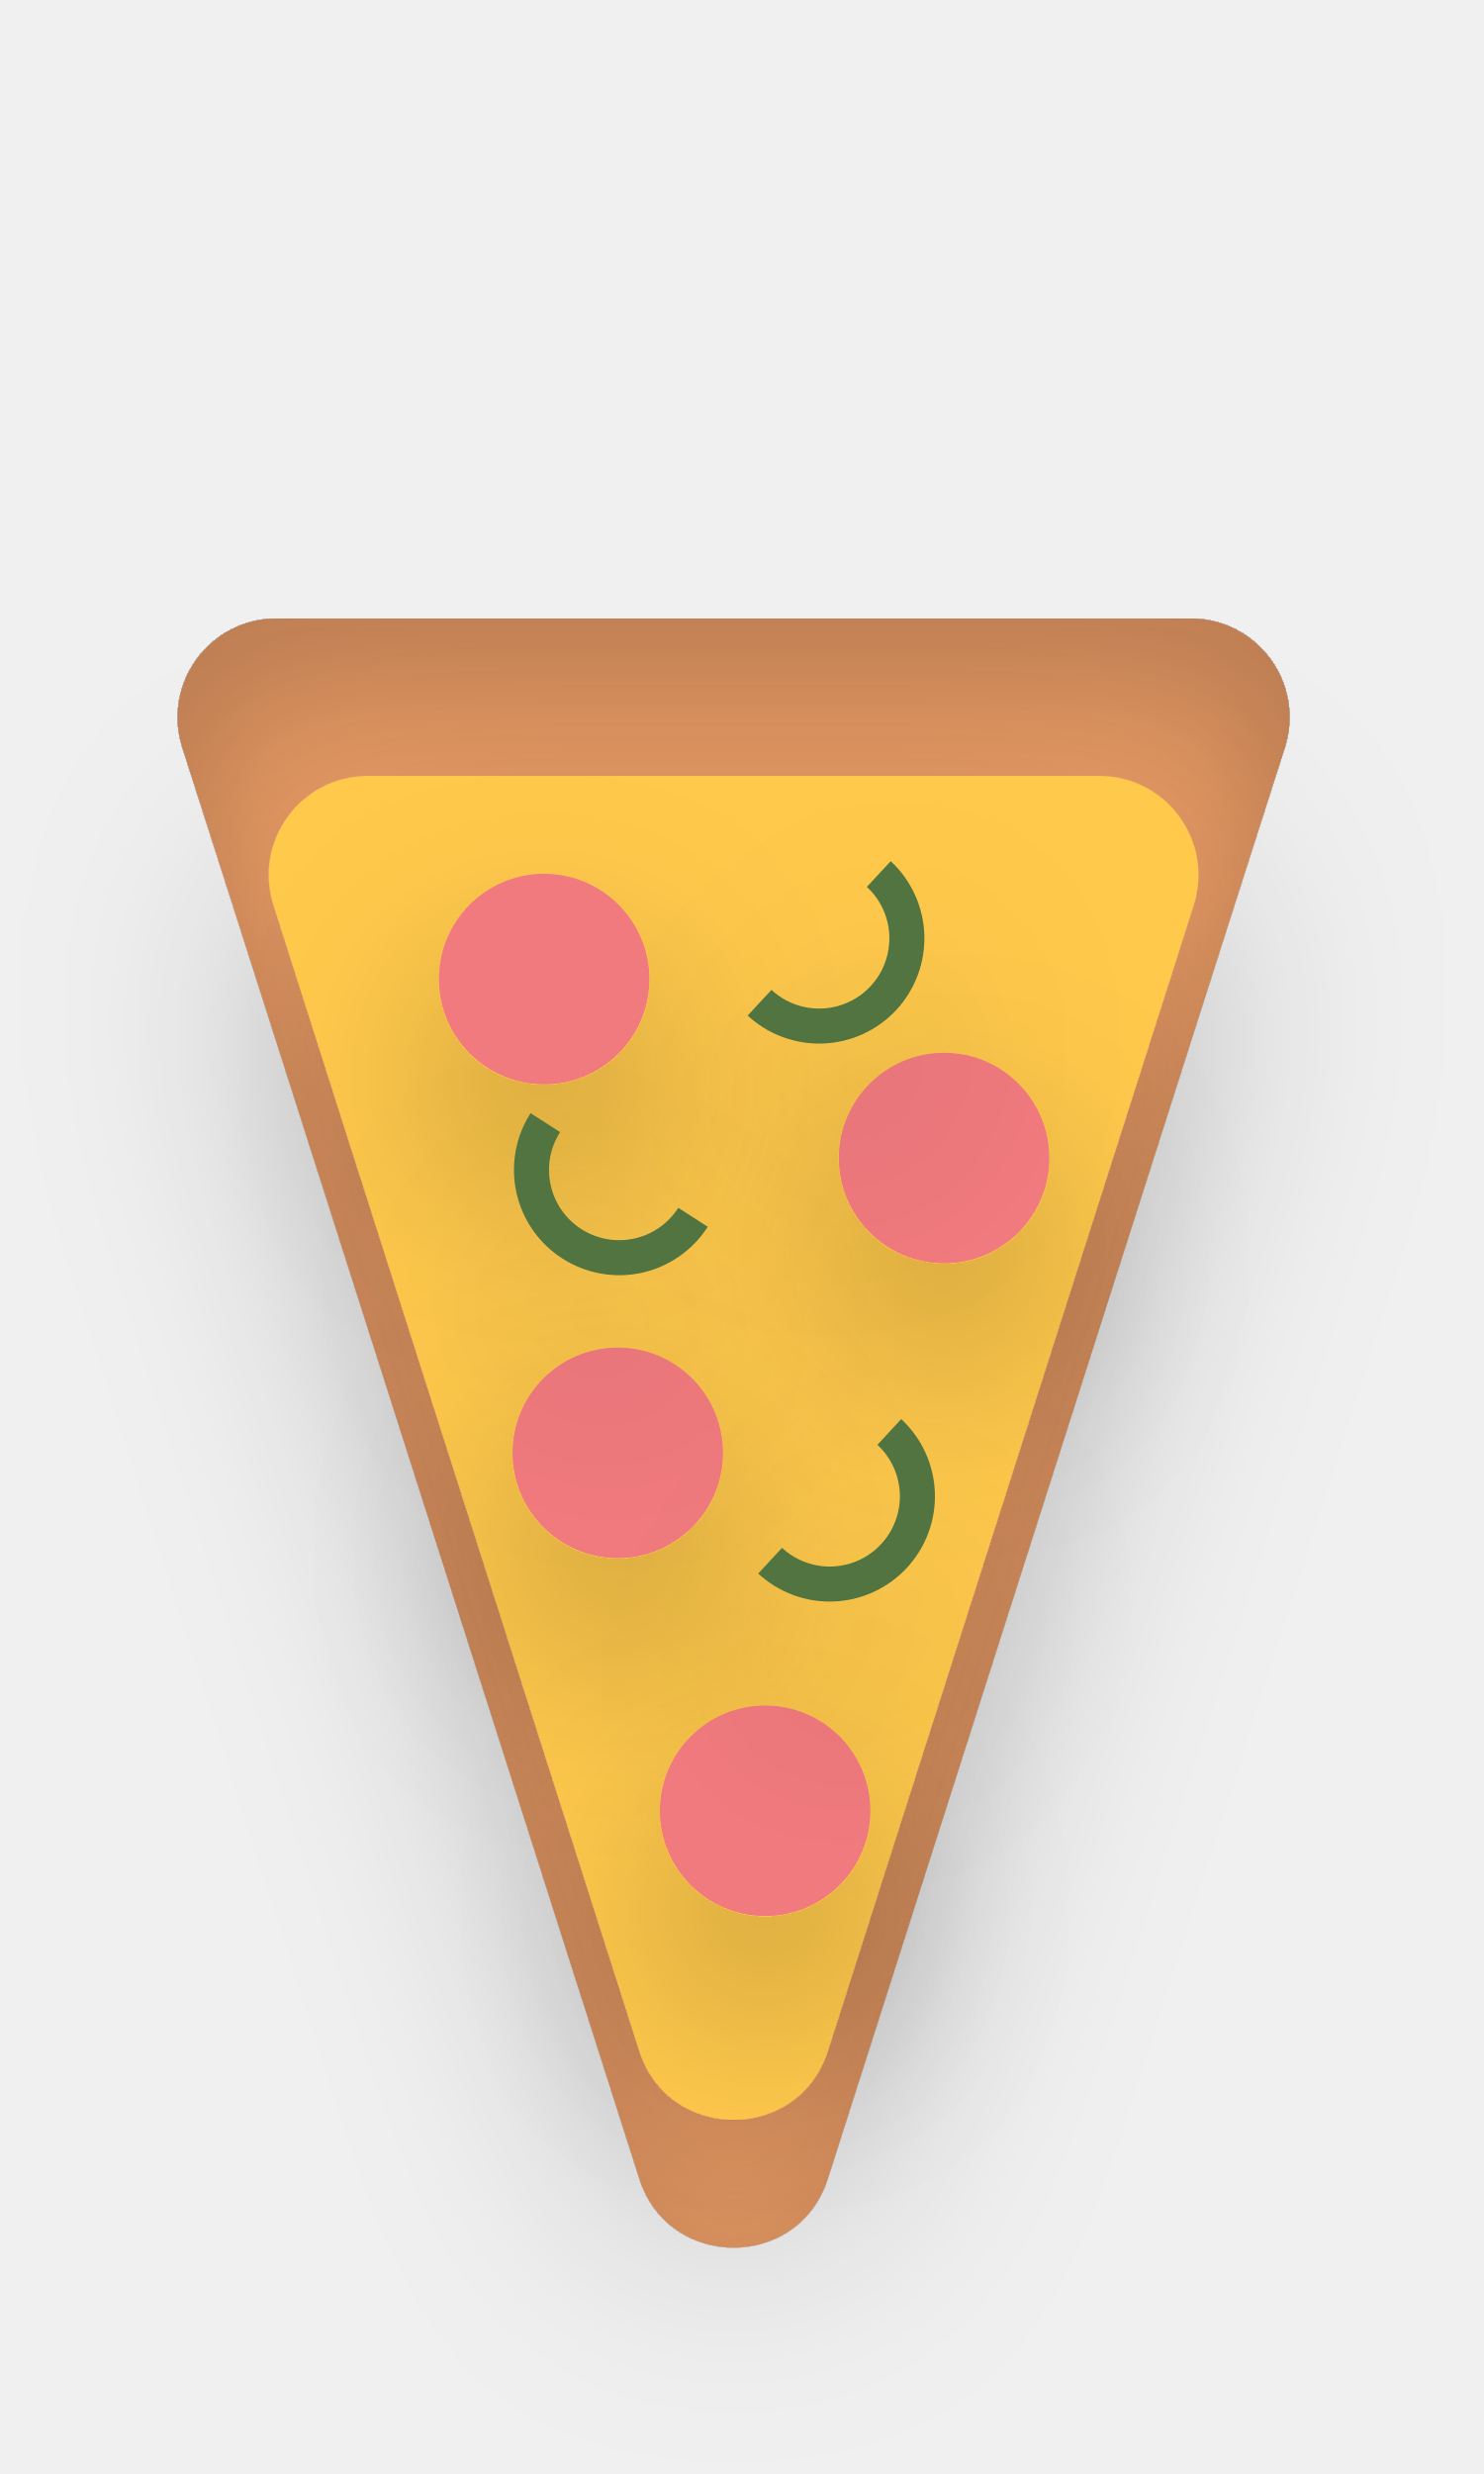
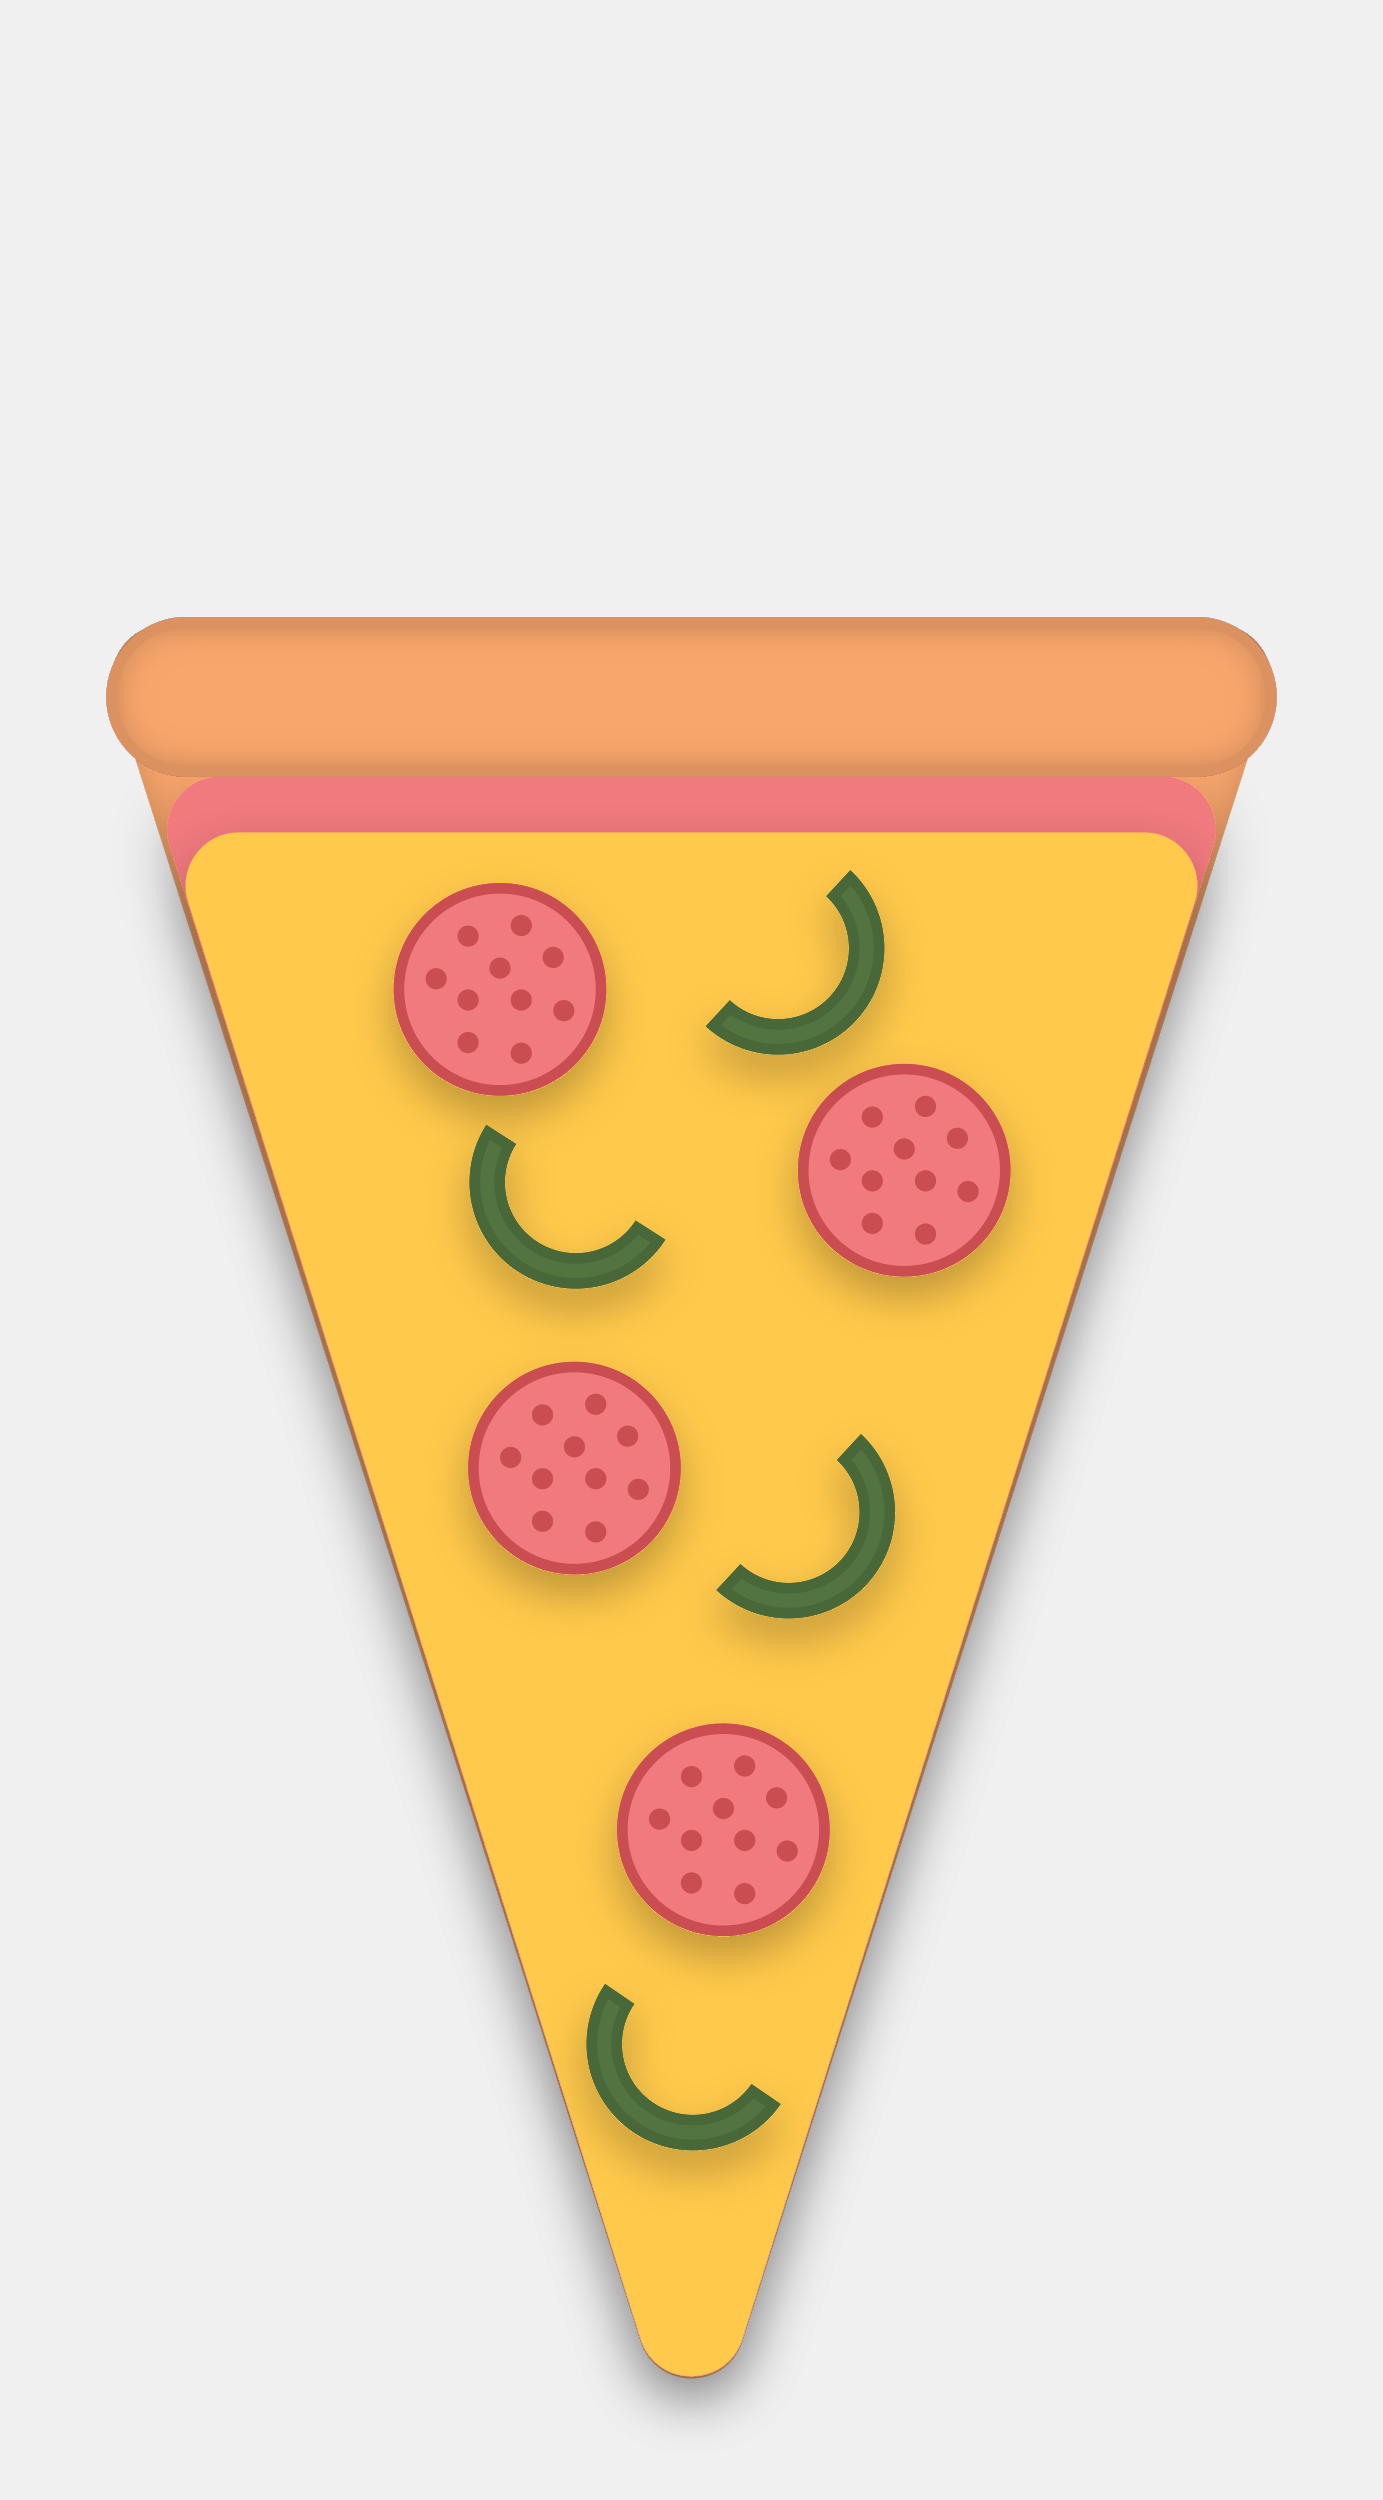
- <svg xmlns="http://www.w3.org/2000/svg" width="30" height="50" viewBox="0 0 30 50" fill="none">
-   <g filter="url(#filter0_i_2_78)">
-     <path d="M16.735 44.035C16.142 45.89 13.517 45.89 12.925 44.035L3.686 15.108C3.274 13.818 4.237 12.5 5.591 12.5H24.068C25.423 12.5 26.386 13.818 25.974 15.108L16.735 44.035Z" fill="#F9A66C" />
-   </g>
-   <g filter="url(#filter1_d_2_78)">
-     <path d="M16.735 41.449C16.142 43.304 13.517 43.304 12.925 41.449L5.529 18.292C5.116 17.002 6.079 15.683 7.434 15.683L22.226 15.683C23.58 15.683 24.543 17.002 24.131 18.292L16.735 41.449Z" fill="#FFC94B" />
-   </g>
-   <g filter="url(#filter2_d_2_78)">
-     <circle cx="11" cy="19.787" r="2.128" fill="#F17A7E" />
-   </g>
-   <g filter="url(#filter3_d_2_78)">
-     <circle cx="19.085" cy="23.404" r="2.128" fill="#F17A7E" />
-   </g>
-   <g filter="url(#filter4_d_2_78)">
-     <ellipse cx="12.489" cy="29.362" rx="2.128" ry="2.128" fill="#F17A7E" />
-   </g>
-   <g filter="url(#filter5_d_2_78)">
-     <ellipse cx="15.468" cy="36.596" rx="2.128" ry="2.128" fill="#F17A7E" />
-   </g>
-   <g filter="url(#filter6_d_2_78)">
-     <path d="M18.219 28.68C18.424 28.87 18.589 29.099 18.706 29.352C18.823 29.606 18.888 29.881 18.899 30.16C18.91 30.439 18.865 30.718 18.768 30.98C18.671 31.242 18.523 31.482 18.333 31.687C18.143 31.892 17.915 32.057 17.661 32.174C17.407 32.291 17.133 32.356 16.854 32.367C16.575 32.378 16.296 32.333 16.034 32.236C15.772 32.139 15.532 31.991 15.327 31.802L15.809 31.282C15.945 31.408 16.105 31.507 16.28 31.571C16.455 31.636 16.641 31.666 16.827 31.659C17.013 31.651 17.196 31.608 17.365 31.53C17.535 31.452 17.687 31.342 17.813 31.205C17.94 31.068 18.038 30.908 18.103 30.733C18.168 30.559 18.198 30.373 18.191 30.187C18.183 30.001 18.14 29.818 18.062 29.648C17.984 29.479 17.874 29.327 17.737 29.2L18.219 28.68Z" fill="#517441" />
-   </g>
-   <g filter="url(#filter7_d_2_78)">
-     <path d="M14.309 24.793C14.158 25.028 13.963 25.231 13.733 25.391C13.504 25.551 13.245 25.664 12.973 25.724C12.7 25.783 12.418 25.789 12.143 25.739C11.867 25.69 11.605 25.587 11.37 25.436C11.134 25.286 10.931 25.09 10.771 24.861C10.612 24.632 10.499 24.373 10.439 24.1C10.379 23.827 10.374 23.545 10.423 23.27C10.472 22.995 10.575 22.733 10.726 22.497L11.323 22.88C11.222 23.037 11.154 23.212 11.121 23.395C11.088 23.578 11.092 23.767 11.132 23.948C11.171 24.131 11.247 24.303 11.353 24.456C11.46 24.609 11.595 24.739 11.752 24.84C11.909 24.94 12.084 25.009 12.267 25.042C12.451 25.074 12.639 25.071 12.821 25.031C13.003 24.991 13.175 24.916 13.328 24.809C13.481 24.703 13.611 24.567 13.712 24.41L14.309 24.793Z" fill="#517441" />
-   </g>
-   <g filter="url(#filter8_d_2_78)">
-     <path d="M18.006 17.404C18.211 17.593 18.377 17.822 18.493 18.076C18.61 18.33 18.675 18.604 18.686 18.883C18.697 19.163 18.652 19.441 18.555 19.703C18.458 19.965 18.311 20.205 18.121 20.41C17.931 20.615 17.702 20.781 17.448 20.898C17.195 21.014 16.92 21.08 16.641 21.09C16.362 21.101 16.083 21.056 15.821 20.959C15.559 20.863 15.319 20.715 15.114 20.525L15.596 20.005C15.732 20.131 15.893 20.23 16.067 20.295C16.242 20.359 16.428 20.389 16.614 20.382C16.8 20.375 16.983 20.331 17.152 20.253C17.322 20.176 17.474 20.065 17.601 19.928C17.727 19.792 17.826 19.632 17.89 19.457C17.955 19.282 17.985 19.096 17.978 18.91C17.971 18.724 17.927 18.541 17.849 18.372C17.771 18.203 17.661 18.05 17.524 17.924L18.006 17.404Z" fill="#517441" />
-   </g>
+ <svg xmlns="http://www.w3.org/2000/svg" width="130" height="235" viewBox="0 0 130 235" fill="none">
+   <g filter="url(#filter0_i_22_1173)">
+     <path d="M69.763 220.087C68.281 224.725 61.718 224.725 60.237 220.087L10.791 65.271C9.761 62.045 12.168 58.75 15.554 58.75H114.446C117.832 58.75 120.239 62.045 119.209 65.271L69.763 220.087Z" fill="#F9A66C" />
+   </g>
+   <g filter="url(#filter1_d_22_1173)">
+     <path d="M69.768 219.881C68.298 224.543 61.702 224.543 60.232 219.881L15.956 79.504C14.94 76.282 17.346 73 20.724 73H109.276C112.654 73 115.06 76.282 114.044 79.504L69.768 219.881Z" fill="#F17A7E" />
+   </g>
+   <g filter="url(#filter2_d_22_1173)">
+     <path d="M69.769 219.856C68.3 224.52 61.7 224.52 60.231 219.856L17.684 84.752C16.669 81.53 19.075 78.25 22.453 78.25H107.547C110.925 78.25 113.331 81.53 112.316 84.752L69.769 219.856Z" fill="#FFC94B" />
+   </g>
+   <g filter="url(#filter3_d_22_1173)">
+     <path d="M47 103C52.523 103 57 98.523 57 93C57 87.477 52.523 83 47 83C41.477 83 37 87.477 37 93C37 98.523 41.477 103 47 103Z" fill="#F17A7E" />
+     <path d="M47 102.5C52.247 102.5 56.5 98.247 56.5 93C56.5 87.753 52.247 83.5 47 83.5C41.753 83.5 37.5 87.753 37.5 93C37.5 98.247 41.753 102.5 47 102.5Z" stroke="#CA4D51" />
+   </g>
+   <path d="M44 89C44.552 89 45 88.552 45 88C45 87.448 44.552 87 44 87C43.448 87 43 87.448 43 88C43 88.552 43.448 89 44 89Z" fill="#CA4D51" />
+   <path d="M44 99C44.552 99 45 98.552 45 98C45 97.448 44.552 97 44 97C43.448 97 43 97.448 43 98C43 98.552 43.448 99 44 99Z" fill="#CA4D51" />
+   <path d="M49 95C49.552 95 50 94.552 50 94C50 93.448 49.552 93 49 93C48.448 93 48 93.448 48 94C48 94.552 48.448 95 49 95Z" fill="#CA4D51" />
+   <path d="M53 96C53.552 96 54 95.552 54 95C54 94.448 53.552 94 53 94C52.448 94 52 94.448 52 95C52 95.552 52.448 96 53 96Z" fill="#CA4D51" />
+   <path d="M49 100C49.552 100 50 99.552 50 99C50 98.448 49.552 98 49 98C48.448 98 48 98.448 48 99C48 99.552 48.448 100 49 100Z" fill="#CA4D51" />
+   <path d="M41 93C41.552 93 42 92.552 42 92C42 91.448 41.552 91 41 91C40.448 91 40 91.448 40 92C40 92.552 40.448 93 41 93Z" fill="#CA4D51" />
+   <path d="M44 95C44.552 95 45 94.552 45 94C45 93.448 44.552 93 44 93C43.448 93 43 93.448 43 94C43 94.552 43.448 95 44 95Z" fill="#CA4D51" />
+   <path d="M52 91C52.552 91 53 90.552 53 90C53 89.448 52.552 89 52 89C51.448 89 51 89.448 51 90C51 90.552 51.448 91 52 91Z" fill="#CA4D51" />
+   <path d="M47 92C47.552 92 48 91.552 48 91C48 90.448 47.552 90 47 90C46.448 90 46 90.448 46 91C46 91.552 46.448 92 47 92Z" fill="#CA4D51" />
+   <path d="M49 88C49.552 88 50 87.552 50 87C50 86.448 49.552 86 49 86C48.448 86 48 86.448 48 87C48 87.552 48.448 88 49 88Z" fill="#CA4D51" />
+   <g filter="url(#filter4_d_22_1173)">
+     <path d="M85 120C90.523 120 95 115.523 95 110C95 104.477 90.523 100 85 100C79.477 100 75 104.477 75 110C75 115.523 79.477 120 85 120Z" fill="#F17A7E" />
+     <path d="M85 119.5C90.247 119.5 94.5 115.247 94.5 110C94.5 104.753 90.247 100.5 85 100.5C79.753 100.5 75.5 104.753 75.5 110C75.5 115.247 79.753 119.5 85 119.5Z" stroke="#CA4D51" />
+   </g>
+   <path d="M82 106C82.552 106 83 105.552 83 105C83 104.448 82.552 104 82 104C81.448 104 81 104.448 81 105C81 105.552 81.448 106 82 106Z" fill="#CA4D51" />
+   <path d="M82 116C82.552 116 83 115.552 83 115C83 114.448 82.552 114 82 114C81.448 114 81 114.448 81 115C81 115.552 81.448 116 82 116Z" fill="#CA4D51" />
+   <path d="M87 112C87.552 112 88 111.552 88 111C88 110.448 87.552 110 87 110C86.448 110 86 110.448 86 111C86 111.552 86.448 112 87 112Z" fill="#CA4D51" />
+   <path d="M91 113C91.552 113 92 112.552 92 112C92 111.448 91.552 111 91 111C90.448 111 90 111.448 90 112C90 112.552 90.448 113 91 113Z" fill="#CA4D51" />
+   <path d="M87 117C87.552 117 88 116.552 88 116C88 115.448 87.552 115 87 115C86.448 115 86 115.448 86 116C86 116.552 86.448 117 87 117Z" fill="#CA4D51" />
+   <path d="M79 110C79.552 110 80 109.552 80 109C80 108.448 79.552 108 79 108C78.448 108 78 108.448 78 109C78 109.552 78.448 110 79 110Z" fill="#CA4D51" />
+   <path d="M82 112C82.552 112 83 111.552 83 111C83 110.448 82.552 110 82 110C81.448 110 81 110.448 81 111C81 111.552 81.448 112 82 112Z" fill="#CA4D51" />
+   <path d="M90 108C90.552 108 91 107.552 91 107C91 106.448 90.552 106 90 106C89.448 106 89 106.448 89 107C89 107.552 89.448 108 90 108Z" fill="#CA4D51" />
+   <path d="M85 109C85.552 109 86 108.552 86 108C86 107.448 85.552 107 85 107C84.448 107 84 107.448 84 108C84 108.552 84.448 109 85 109Z" fill="#CA4D51" />
+   <path d="M87 105C87.552 105 88 104.552 88 104C88 103.448 87.552 103 87 103C86.448 103 86 103.448 86 104C86 104.552 86.448 105 87 105Z" fill="#CA4D51" />
+   <g filter="url(#filter5_d_22_1173)">
+     <path d="M54 148C59.523 148 64 143.523 64 138C64 132.477 59.523 128 54 128C48.477 128 44 132.477 44 138C44 143.523 48.477 148 54 148Z" fill="#F17A7E" />
+     <path d="M54 147.5C59.247 147.5 63.5 143.247 63.5 138C63.5 132.753 59.247 128.5 54 128.5C48.753 128.5 44.5 132.753 44.5 138C44.5 143.247 48.753 147.5 54 147.5Z" stroke="#CA4D51" />
+   </g>
+   <path d="M51 134C51.552 134 52 133.552 52 133C52 132.448 51.552 132 51 132C50.448 132 50 132.448 50 133C50 133.552 50.448 134 51 134Z" fill="#CA4D51" />
+   <path d="M51 144C51.552 144 52 143.552 52 143C52 142.448 51.552 142 51 142C50.448 142 50 142.448 50 143C50 143.552 50.448 144 51 144Z" fill="#CA4D51" />
+   <path d="M56 140C56.552 140 57 139.552 57 139C57 138.448 56.552 138 56 138C55.448 138 55 138.448 55 139C55 139.552 55.448 140 56 140Z" fill="#CA4D51" />
+   <path d="M60 141C60.552 141 61 140.552 61 140C61 139.448 60.552 139 60 139C59.448 139 59 139.448 59 140C59 140.552 59.448 141 60 141Z" fill="#CA4D51" />
+   <path d="M56 145C56.552 145 57 144.552 57 144C57 143.448 56.552 143 56 143C55.448 143 55 143.448 55 144C55 144.552 55.448 145 56 145Z" fill="#CA4D51" />
+   <path d="M48 138C48.552 138 49 137.552 49 137C49 136.448 48.552 136 48 136C47.448 136 47 136.448 47 137C47 137.552 47.448 138 48 138Z" fill="#CA4D51" />
+   <path d="M51 140C51.552 140 52 139.552 52 139C52 138.448 51.552 138 51 138C50.448 138 50 138.448 50 139C50 139.552 50.448 140 51 140Z" fill="#CA4D51" />
+   <path d="M59 136C59.552 136 60 135.552 60 135C60 134.448 59.552 134 59 134C58.448 134 58 134.448 58 135C58 135.552 58.448 136 59 136Z" fill="#CA4D51" />
+   <path d="M54 137C54.552 137 55 136.552 55 136C55 135.448 54.552 135 54 135C53.448 135 53 135.448 53 136C53 136.552 53.448 137 54 137Z" fill="#CA4D51" />
+   <path d="M56 133C56.552 133 57 132.552 57 132C57 131.448 56.552 131 56 131C55.448 131 55 131.448 55 132C55 132.552 55.448 133 56 133Z" fill="#CA4D51" />
+   <g filter="url(#filter6_d_22_1173)">
+     <path d="M68 182C73.523 182 78 177.523 78 172C78 166.477 73.523 162 68 162C62.477 162 58 166.477 58 172C58 177.523 62.477 182 68 182Z" fill="#F17A7E" />
+     <path d="M68 181.5C73.247 181.5 77.5 177.247 77.5 172C77.5 166.753 73.247 162.5 68 162.5C62.753 162.5 58.5 166.753 58.5 172C58.5 177.247 62.753 181.5 68 181.5Z" stroke="#CA4D51" />
+   </g>
+   <path d="M65 168C65.552 168 66 167.552 66 167C66 166.448 65.552 166 65 166C64.448 166 64 166.448 64 167C64 167.552 64.448 168 65 168Z" fill="#CA4D51" />
+   <path d="M65 178C65.552 178 66 177.552 66 177C66 176.448 65.552 176 65 176C64.448 176 64 176.448 64 177C64 177.552 64.448 178 65 178Z" fill="#CA4D51" />
+   <path d="M70 174C70.552 174 71 173.552 71 173C71 172.448 70.552 172 70 172C69.448 172 69 172.448 69 173C69 173.552 69.448 174 70 174Z" fill="#CA4D51" />
+   <path d="M74 175C74.552 175 75 174.552 75 174C75 173.448 74.552 173 74 173C73.448 173 73 173.448 73 174C73 174.552 73.448 175 74 175Z" fill="#CA4D51" />
+   <path d="M70 179C70.552 179 71 178.552 71 178C71 177.448 70.552 177 70 177C69.448 177 69 177.448 69 178C69 178.552 69.448 179 70 179Z" fill="#CA4D51" />
+   <path d="M62 172C62.552 172 63 171.552 63 171C63 170.448 62.552 170 62 170C61.448 170 61 170.448 61 171C61 171.552 61.448 172 62 172Z" fill="#CA4D51" />
+   <path d="M65 174C65.552 174 66 173.552 66 173C66 172.448 65.552 172 65 172C64.448 172 64 172.448 64 173C64 173.552 64.448 174 65 174Z" fill="#CA4D51" />
+   <path d="M73 170C73.552 170 74 169.552 74 169C74 168.448 73.552 168 73 168C72.448 168 72 168.448 72 169C72 169.552 72.448 170 73 170Z" fill="#CA4D51" />
+   <path d="M68 171C68.552 171 69 170.552 69 170C69 169.448 68.552 169 68 169C67.448 169 67 169.448 67 170C67 170.552 67.448 171 68 171Z" fill="#CA4D51" />
+   <path d="M70 167C70.552 167 71 166.552 71 166C71 165.448 70.552 165 70 165C69.448 165 69 165.448 69 166C69 166.552 69.448 167 70 167Z" fill="#CA4D51" />
+   <g filter="url(#filter7_d_22_1173)">
+     <path d="M80.929 134.797C81.892 135.689 82.67 136.763 83.218 137.956C83.767 139.149 84.075 140.439 84.125 141.751C84.175 143.064 83.966 144.373 83.51 145.604C83.054 146.836 82.359 147.965 81.467 148.929C80.574 149.892 79.501 150.67 78.308 151.218C77.114 151.767 75.825 152.075 74.513 152.125C73.2 152.175 71.891 151.966 70.659 151.51C69.428 151.054 68.298 150.36 67.335 149.467L69.6 147.023C70.242 147.618 70.995 148.081 71.816 148.385C72.638 148.689 73.511 148.828 74.386 148.795C75.261 148.762 76.121 148.556 76.916 148.191C77.712 147.825 78.428 147.306 79.023 146.664C79.618 146.022 80.081 145.268 80.385 144.447C80.689 143.626 80.829 142.753 80.795 141.878C80.762 141.003 80.556 140.143 80.191 139.347C79.825 138.552 79.306 137.836 78.664 137.241L80.929 134.797Z" fill="#517441" />
+     <mask id="mask0_22_1173" style="mask-type:luminance" maskUnits="userSpaceOnUse" x="67" y="134" width="18" height="19">
+       <path d="M80.929 134.797C81.892 135.689 82.67 136.763 83.218 137.956C83.767 139.149 84.075 140.439 84.125 141.751C84.175 143.064 83.966 144.373 83.51 145.604C83.054 146.836 82.359 147.965 81.467 148.929C80.574 149.892 79.501 150.67 78.308 151.218C77.114 151.767 75.825 152.075 74.513 152.125C73.2 152.175 71.891 151.966 70.659 151.51C69.428 151.054 68.298 150.36 67.335 149.467L69.6 147.023C70.242 147.618 70.995 148.081 71.816 148.385C72.638 148.689 73.511 148.828 74.386 148.795C75.261 148.762 76.121 148.556 76.916 148.191C77.712 147.825 78.428 147.306 79.023 146.664C79.618 146.022 80.081 145.268 80.385 144.447C80.689 143.626 80.829 142.753 80.795 141.878C80.762 141.003 80.556 140.143 80.191 139.347C79.825 138.552 79.306 137.836 78.664 137.241L80.929 134.797Z" fill="white" />
+     </mask>
+     <g mask="url(#mask0_22_1173)">
+       <path d="M80.929 134.797C81.892 135.689 82.67 136.763 83.218 137.956C83.767 139.149 84.075 140.439 84.125 141.751C84.175 143.064 83.966 144.373 83.51 145.604C83.054 146.836 82.359 147.965 81.467 148.929C80.574 149.892 79.501 150.67 78.308 151.218C77.114 151.767 75.825 152.075 74.513 152.125C73.2 152.175 71.891 151.966 70.659 151.51C69.428 151.054 68.298 150.36 67.335 149.467L69.6 147.023C70.242 147.618 70.995 148.081 71.816 148.385C72.638 148.689 73.511 148.828 74.386 148.795C75.261 148.762 76.121 148.556 76.916 148.191C77.712 147.825 78.428 147.306 79.023 146.664C79.618 146.022 80.081 145.268 80.385 144.447C80.689 143.626 80.829 142.753 80.795 141.878C80.762 141.003 80.556 140.143 80.191 139.347C79.825 138.552 79.306 137.836 78.664 137.241L80.929 134.797Z" stroke="#486839" stroke-width="2" />
+     </g>
+   </g>
+   <g filter="url(#filter8_d_22_1173)">
+     <path d="M73.386 197.777C72.645 198.861 71.698 199.788 70.598 200.506C69.498 201.224 68.268 201.718 66.977 201.96C65.687 202.202 64.361 202.188 63.076 201.918C61.791 201.648 60.571 201.128 59.487 200.386C58.403 199.645 57.476 198.698 56.758 197.598C56.04 196.498 55.546 195.268 55.304 193.977C55.061 192.687 55.076 191.361 55.346 190.076C55.616 188.791 56.136 187.571 56.877 186.487L59.628 188.368C59.133 189.091 58.786 189.904 58.606 190.761C58.426 191.618 58.417 192.502 58.578 193.362C58.74 194.223 59.069 195.043 59.548 195.777C60.027 196.51 60.645 197.142 61.368 197.636C62.091 198.13 62.904 198.477 63.761 198.658C64.618 198.838 65.502 198.847 66.362 198.685C67.223 198.524 68.043 198.194 68.777 197.716C69.51 197.237 70.142 196.619 70.636 195.896L73.386 197.777Z" fill="#517441" />
+     <mask id="mask1_22_1173" style="mask-type:luminance" maskUnits="userSpaceOnUse" x="55" y="186" width="19" height="17">
+       <path d="M73.386 197.777C72.645 198.861 71.698 199.788 70.598 200.506C69.498 201.224 68.268 201.718 66.977 201.96C65.687 202.202 64.361 202.188 63.076 201.918C61.791 201.648 60.571 201.128 59.487 200.386C58.403 199.645 57.476 198.698 56.758 197.598C56.04 196.498 55.546 195.268 55.304 193.977C55.061 192.687 55.076 191.361 55.346 190.076C55.616 188.791 56.136 187.571 56.877 186.487L59.628 188.368C59.133 189.091 58.786 189.904 58.606 190.761C58.426 191.618 58.417 192.502 58.578 193.362C58.74 194.223 59.069 195.043 59.548 195.777C60.027 196.51 60.645 197.142 61.368 197.636C62.091 198.13 62.904 198.477 63.761 198.658C64.618 198.838 65.502 198.847 66.362 198.685C67.223 198.524 68.043 198.194 68.777 197.716C69.51 197.237 70.142 196.619 70.636 195.896L73.386 197.777Z" fill="white" />
+     </mask>
+     <g mask="url(#mask1_22_1173)">
+       <path d="M73.386 197.777C72.645 198.861 71.698 199.788 70.598 200.506C69.498 201.224 68.268 201.718 66.977 201.96C65.687 202.202 64.361 202.188 63.076 201.918C61.791 201.648 60.571 201.128 59.487 200.386C58.403 199.645 57.476 198.698 56.758 197.598C56.04 196.498 55.546 195.268 55.304 193.977C55.061 192.687 55.076 191.361 55.346 190.076C55.616 188.791 56.136 187.571 56.877 186.487L59.628 188.368C59.133 189.091 58.786 189.904 58.606 190.761C58.426 191.618 58.417 192.502 58.578 193.362C58.74 194.223 59.069 195.043 59.548 195.777C60.027 196.51 60.645 197.142 61.368 197.636C62.091 198.13 62.904 198.477 63.761 198.658C64.618 198.838 65.502 198.847 66.362 198.685C67.223 198.524 68.043 198.194 68.777 197.716C69.51 197.237 70.142 196.619 70.636 195.896L73.386 197.777Z" stroke="#486839" stroke-width="2" />
+     </g>
+   </g>
+   <g filter="url(#filter9_d_22_1173)">
+     <path d="M62.552 116.527C61.843 117.632 60.924 118.588 59.846 119.338C58.769 120.089 57.554 120.62 56.271 120.9C54.988 121.181 53.663 121.207 52.37 120.975C51.077 120.744 49.843 120.26 48.737 119.552C47.631 118.843 46.676 117.924 45.925 116.846C45.175 115.769 44.644 114.554 44.363 113.271C44.082 111.988 44.057 110.663 44.288 109.37C44.52 108.077 45.004 106.843 45.712 105.737L48.517 107.535C48.045 108.272 47.722 109.095 47.568 109.957C47.414 110.819 47.431 111.703 47.618 112.558C47.805 113.414 48.159 114.224 48.66 114.942C49.16 115.661 49.797 116.274 50.535 116.746C51.272 117.219 52.095 117.541 52.957 117.696C53.819 117.85 54.703 117.833 55.558 117.646C56.414 117.458 57.224 117.104 57.942 116.604C58.661 116.104 59.274 115.467 59.746 114.729L62.552 116.527Z" fill="#517441" />
+     <mask id="mask2_22_1173" style="mask-type:luminance" maskUnits="userSpaceOnUse" x="44" y="105" width="19" height="17">
+       <path d="M62.552 116.527C61.843 117.632 60.924 118.588 59.846 119.338C58.769 120.089 57.554 120.62 56.271 120.9C54.988 121.181 53.663 121.207 52.37 120.975C51.077 120.744 49.843 120.26 48.737 119.552C47.631 118.843 46.676 117.924 45.925 116.846C45.175 115.769 44.644 114.554 44.363 113.271C44.082 111.988 44.057 110.663 44.288 109.37C44.52 108.077 45.004 106.843 45.712 105.737L48.517 107.535C48.045 108.272 47.722 109.095 47.568 109.957C47.414 110.819 47.431 111.703 47.618 112.558C47.805 113.414 48.159 114.224 48.66 114.942C49.16 115.661 49.797 116.274 50.535 116.746C51.272 117.219 52.095 117.541 52.957 117.696C53.819 117.85 54.703 117.833 55.558 117.646C56.414 117.458 57.224 117.104 57.942 116.604C58.661 116.104 59.274 115.467 59.746 114.729L62.552 116.527Z" fill="white" />
+     </mask>
+     <g mask="url(#mask2_22_1173)">
+       <path d="M62.552 116.527C61.843 117.632 60.924 118.588 59.846 119.338C58.769 120.089 57.554 120.62 56.271 120.9C54.988 121.181 53.663 121.207 52.37 120.975C51.077 120.744 49.843 120.26 48.737 119.552C47.631 118.843 46.676 117.924 45.925 116.846C45.175 115.769 44.644 114.554 44.363 113.271C44.082 111.988 44.057 110.663 44.288 109.37C44.52 108.077 45.004 106.843 45.712 105.737L48.517 107.535C48.045 108.272 47.722 109.095 47.568 109.957C47.414 110.819 47.431 111.703 47.618 112.558C47.805 113.414 48.159 114.224 48.66 114.942C49.16 115.661 49.797 116.274 50.535 116.746C51.272 117.219 52.095 117.541 52.957 117.696C53.819 117.85 54.703 117.833 55.558 117.646C56.414 117.458 57.224 117.104 57.942 116.604C58.661 116.104 59.274 115.467 59.746 114.729L62.552 116.527Z" stroke="#486839" stroke-width="2" />
+     </g>
+   </g>
+   <g filter="url(#filter10_d_22_1173)">
+     <path d="M79.929 81.797C80.892 82.689 81.67 83.763 82.218 84.956C82.767 86.149 83.075 87.439 83.125 88.751C83.175 90.064 82.966 91.373 82.51 92.604C82.054 93.836 81.359 94.965 80.467 95.929C79.574 96.892 78.501 97.67 77.308 98.218C76.114 98.767 74.825 99.075 73.513 99.125C72.2 99.175 70.891 98.966 69.659 98.51C68.428 98.054 67.298 97.359 66.335 96.467L68.6 94.023C69.242 94.618 69.995 95.081 70.816 95.385C71.638 95.689 72.511 95.829 73.386 95.795C74.261 95.762 75.121 95.556 75.916 95.191C76.712 94.825 77.428 94.306 78.023 93.664C78.618 93.022 79.081 92.269 79.385 91.447C79.689 90.626 79.829 89.753 79.795 88.878C79.762 88.003 79.556 87.143 79.191 86.347C78.825 85.552 78.306 84.836 77.664 84.241L79.929 81.797Z" fill="#517441" />
+     <mask id="mask3_22_1173" style="mask-type:luminance" maskUnits="userSpaceOnUse" x="66" y="81" width="18" height="19">
+       <path d="M79.929 81.797C80.892 82.689 81.67 83.763 82.218 84.956C82.767 86.149 83.075 87.439 83.125 88.751C83.175 90.064 82.966 91.373 82.51 92.604C82.054 93.836 81.359 94.965 80.467 95.929C79.574 96.892 78.501 97.67 77.308 98.218C76.114 98.767 74.825 99.075 73.513 99.125C72.2 99.175 70.891 98.966 69.659 98.51C68.428 98.054 67.298 97.359 66.335 96.467L68.6 94.023C69.242 94.618 69.995 95.081 70.816 95.385C71.638 95.689 72.511 95.829 73.386 95.795C74.261 95.762 75.121 95.556 75.916 95.191C76.712 94.825 77.428 94.306 78.023 93.664C78.618 93.022 79.081 92.269 79.385 91.447C79.689 90.626 79.829 89.753 79.795 88.878C79.762 88.003 79.556 87.143 79.191 86.347C78.825 85.552 78.306 84.836 77.664 84.241L79.929 81.797Z" fill="white" />
+     </mask>
+     <g mask="url(#mask3_22_1173)">
+       <path d="M79.929 81.797C80.892 82.689 81.67 83.763 82.218 84.956C82.767 86.149 83.075 87.439 83.125 88.751C83.175 90.064 82.966 91.373 82.51 92.604C82.054 93.836 81.359 94.965 80.467 95.929C79.574 96.892 78.501 97.67 77.308 98.218C76.114 98.767 74.825 99.075 73.513 99.125C72.2 99.175 70.891 98.966 69.659 98.51C68.428 98.054 67.298 97.359 66.335 96.467L68.6 94.023C69.242 94.618 69.995 95.081 70.816 95.385C71.638 95.689 72.511 95.829 73.386 95.795C74.261 95.762 75.121 95.556 75.916 95.191C76.712 94.825 77.428 94.306 78.023 93.664C78.618 93.022 79.081 92.269 79.385 91.447C79.689 90.626 79.829 89.753 79.795 88.878C79.762 88.003 79.556 87.143 79.191 86.347C78.825 85.552 78.306 84.836 77.664 84.241L79.929 81.797Z" stroke="#486839" stroke-width="2" />
+     </g>
+   </g>
+   <g filter="url(#filter11_i_22_1173)">
+     <path d="M112.5 58H17.5C13.358 58 10 61.358 10 65.5C10 69.642 13.358 73 17.5 73H112.5C116.642 73 120 69.642 120 65.5C120 61.358 116.642 58 112.5 58Z" fill="#F9A66C" />
+   </g>
+   <path d="M112.5 58.5H17.5C13.634 58.5 10.5 61.634 10.5 65.5C10.5 69.366 13.634 72.5 17.5 72.5H112.5C116.366 72.5 119.5 69.366 119.5 65.5C119.5 61.634 116.366 58.5 112.5 58.5Z" stroke="#DB9260" />
  <defs>
-     <filter id="filter0_i_2_78" x="3.59" y="12.5" width="22.48" height="34.926" filterUnits="userSpaceOnUse" color-interpolation-filters="sRGB">
+     <filter id="filter0_i_22_1173" x="10.55" y="58.75" width="108.899" height="166.816" filterUnits="userSpaceOnUse" color-interpolation-filters="sRGB">
      <feFlood flood-opacity="0" result="BackgroundImageFix" />
      <feBlend mode="normal" in="SourceGraphic" in2="BackgroundImageFix" result="shape" />
      <feColorMatrix in="SourceAlpha" type="matrix" values="0 0 0 0 0 0 0 0 0 0 0 0 0 0 0 0 0 0 127 0" result="hardAlpha" />
      <feOffset dy="2" />
      <feGaussianBlur stdDeviation="2" />
      <feComposite in2="hardAlpha" operator="arithmetic" k2="-1" k3="1" />
      <feColorMatrix type="matrix" values="0 0 0 0 0 0 0 0 0 0 0 0 0 0 0 0 0 0 0.25 0" />
-       <feBlend mode="normal" in2="shape" result="effect1_innerShadow_2_78" />
-     </filter>
-     <filter id="filter1_d_2_78" x="0.432" y="12.683" width="28.795" height="37.157" filterUnits="userSpaceOnUse" color-interpolation-filters="sRGB">
+       <feBlend mode="normal" in2="shape" result="effect1_innerShadow_22_1173" />
+     </filter>
+     <filter id="filter1_d_22_1173" x="10.721" y="70" width="108.558" height="160.378" filterUnits="userSpaceOnUse" color-interpolation-filters="sRGB">
      <feFlood flood-opacity="0" result="BackgroundImageFix" />
      <feColorMatrix in="SourceAlpha" type="matrix" values="0 0 0 0 0 0 0 0 0 0 0 0 0 0 0 0 0 0 127 0" result="hardAlpha" />
      <feOffset dy="2" />
      <feGaussianBlur stdDeviation="2.5" />
      <feComposite in2="hardAlpha" operator="out" />
      <feColorMatrix type="matrix" values="0 0 0 0 0 0 0 0 0 0 0 0 0 0 0 0 0 0 0.25 0" />
-       <feBlend mode="normal" in2="BackgroundImageFix" result="effect1_dropShadow_2_78" />
-       <feBlend mode="normal" in="SourceGraphic" in2="effect1_dropShadow_2_78" result="shape" />
-     </filter>
-     <filter id="filter2_d_2_78" x="4.872" y="15.66" width="12.255" height="12.255" filterUnits="userSpaceOnUse" color-interpolation-filters="sRGB">
-       <feFlood flood-opacity="0" result="BackgroundImageFix" />
-       <feColorMatrix in="SourceAlpha" type="matrix" values="0 0 0 0 0 0 0 0 0 0 0 0 0 0 0 0 0 0 127 0" result="hardAlpha" />
-       <feOffset dy="2" />
-       <feGaussianBlur stdDeviation="2" />
-       <feComposite in2="hardAlpha" operator="out" />
-       <feColorMatrix type="matrix" values="0 0 0 0 0 0 0 0 0 0 0 0 0 0 0 0 0 0 0.25 0" />
-       <feBlend mode="normal" in2="BackgroundImageFix" result="effect1_dropShadow_2_78" />
-       <feBlend mode="normal" in="SourceGraphic" in2="effect1_dropShadow_2_78" result="shape" />
-     </filter>
-     <filter id="filter3_d_2_78" x="12.957" y="19.277" width="12.255" height="12.255" filterUnits="userSpaceOnUse" color-interpolation-filters="sRGB">
-       <feFlood flood-opacity="0" result="BackgroundImageFix" />
-       <feColorMatrix in="SourceAlpha" type="matrix" values="0 0 0 0 0 0 0 0 0 0 0 0 0 0 0 0 0 0 127 0" result="hardAlpha" />
-       <feOffset dy="2" />
-       <feGaussianBlur stdDeviation="2" />
-       <feComposite in2="hardAlpha" operator="out" />
-       <feColorMatrix type="matrix" values="0 0 0 0 0 0 0 0 0 0 0 0 0 0 0 0 0 0 0.25 0" />
-       <feBlend mode="normal" in2="BackgroundImageFix" result="effect1_dropShadow_2_78" />
-       <feBlend mode="normal" in="SourceGraphic" in2="effect1_dropShadow_2_78" result="shape" />
-     </filter>
-     <filter id="filter4_d_2_78" x="6.362" y="25.234" width="12.255" height="12.255" filterUnits="userSpaceOnUse" color-interpolation-filters="sRGB">
-       <feFlood flood-opacity="0" result="BackgroundImageFix" />
-       <feColorMatrix in="SourceAlpha" type="matrix" values="0 0 0 0 0 0 0 0 0 0 0 0 0 0 0 0 0 0 127 0" result="hardAlpha" />
-       <feOffset dy="2" />
-       <feGaussianBlur stdDeviation="2" />
-       <feComposite in2="hardAlpha" operator="out" />
-       <feColorMatrix type="matrix" values="0 0 0 0 0 0 0 0 0 0 0 0 0 0 0 0 0 0 0.25 0" />
-       <feBlend mode="normal" in2="BackgroundImageFix" result="effect1_dropShadow_2_78" />
-       <feBlend mode="normal" in="SourceGraphic" in2="effect1_dropShadow_2_78" result="shape" />
-     </filter>
-     <filter id="filter5_d_2_78" x="9.34" y="32.468" width="12.255" height="12.255" filterUnits="userSpaceOnUse" color-interpolation-filters="sRGB">
-       <feFlood flood-opacity="0" result="BackgroundImageFix" />
-       <feColorMatrix in="SourceAlpha" type="matrix" values="0 0 0 0 0 0 0 0 0 0 0 0 0 0 0 0 0 0 127 0" result="hardAlpha" />
-       <feOffset dy="2" />
-       <feGaussianBlur stdDeviation="2" />
-       <feComposite in2="hardAlpha" operator="out" />
-       <feColorMatrix type="matrix" values="0 0 0 0 0 0 0 0 0 0 0 0 0 0 0 0 0 0 0.25 0" />
-       <feBlend mode="normal" in2="BackgroundImageFix" result="effect1_dropShadow_2_78" />
-       <feBlend mode="normal" in="SourceGraphic" in2="effect1_dropShadow_2_78" result="shape" />
-     </filter>
-     <filter id="filter6_d_2_78" x="11.327" y="26.68" width="11.574" height="11.688" filterUnits="userSpaceOnUse" color-interpolation-filters="sRGB">
-       <feFlood flood-opacity="0" result="BackgroundImageFix" />
-       <feColorMatrix in="SourceAlpha" type="matrix" values="0 0 0 0 0 0 0 0 0 0 0 0 0 0 0 0 0 0 127 0" result="hardAlpha" />
-       <feOffset dy="2" />
-       <feGaussianBlur stdDeviation="2" />
-       <feComposite in2="hardAlpha" operator="out" />
-       <feColorMatrix type="matrix" values="0 0 0 0 0 0 0 0 0 0 0 0 0 0 0 0 0 0 0.25 0" />
-       <feBlend mode="normal" in2="BackgroundImageFix" result="effect1_dropShadow_2_78" />
-       <feBlend mode="normal" in="SourceGraphic" in2="effect1_dropShadow_2_78" result="shape" />
-     </filter>
-     <filter id="filter7_d_2_78" x="6.39" y="20.497" width="11.919" height="11.275" filterUnits="userSpaceOnUse" color-interpolation-filters="sRGB">
-       <feFlood flood-opacity="0" result="BackgroundImageFix" />
-       <feColorMatrix in="SourceAlpha" type="matrix" values="0 0 0 0 0 0 0 0 0 0 0 0 0 0 0 0 0 0 127 0" result="hardAlpha" />
-       <feOffset dy="2" />
-       <feGaussianBlur stdDeviation="2" />
-       <feComposite in2="hardAlpha" operator="out" />
-       <feColorMatrix type="matrix" values="0 0 0 0 0 0 0 0 0 0 0 0 0 0 0 0 0 0 0.25 0" />
-       <feBlend mode="normal" in2="BackgroundImageFix" result="effect1_dropShadow_2_78" />
-       <feBlend mode="normal" in="SourceGraphic" in2="effect1_dropShadow_2_78" result="shape" />
-     </filter>
-     <filter id="filter8_d_2_78" x="11.114" y="15.404" width="11.574" height="11.688" filterUnits="userSpaceOnUse" color-interpolation-filters="sRGB">
-       <feFlood flood-opacity="0" result="BackgroundImageFix" />
-       <feColorMatrix in="SourceAlpha" type="matrix" values="0 0 0 0 0 0 0 0 0 0 0 0 0 0 0 0 0 0 127 0" result="hardAlpha" />
-       <feOffset dy="2" />
-       <feGaussianBlur stdDeviation="2" />
-       <feComposite in2="hardAlpha" operator="out" />
-       <feColorMatrix type="matrix" values="0 0 0 0 0 0 0 0 0 0 0 0 0 0 0 0 0 0 0.25 0" />
-       <feBlend mode="normal" in2="BackgroundImageFix" result="effect1_dropShadow_2_78" />
-       <feBlend mode="normal" in="SourceGraphic" in2="effect1_dropShadow_2_78" result="shape" />
+       <feBlend mode="normal" in2="BackgroundImageFix" result="effect1_dropShadow_22_1173" />
+       <feBlend mode="normal" in="SourceGraphic" in2="effect1_dropShadow_22_1173" result="shape" />
+     </filter>
+     <filter id="filter2_d_22_1173" x="12.45" y="75.25" width="105.101" height="155.104" filterUnits="userSpaceOnUse" color-interpolation-filters="sRGB">
+       <feFlood flood-opacity="0" result="BackgroundImageFix" />
+       <feColorMatrix in="SourceAlpha" type="matrix" values="0 0 0 0 0 0 0 0 0 0 0 0 0 0 0 0 0 0 127 0" result="hardAlpha" />
+       <feOffset dy="2" />
+       <feGaussianBlur stdDeviation="2.5" />
+       <feComposite in2="hardAlpha" operator="out" />
+       <feColorMatrix type="matrix" values="0 0 0 0 0 0 0 0 0 0 0 0 0 0 0 0 0 0 0.25 0" />
+       <feBlend mode="normal" in2="BackgroundImageFix" result="effect1_dropShadow_22_1173" />
+       <feBlend mode="normal" in="SourceGraphic" in2="effect1_dropShadow_22_1173" result="shape" />
+     </filter>
+     <filter id="filter3_d_22_1173" x="33" y="81" width="28" height="28" filterUnits="userSpaceOnUse" color-interpolation-filters="sRGB">
+       <feFlood flood-opacity="0" result="BackgroundImageFix" />
+       <feColorMatrix in="SourceAlpha" type="matrix" values="0 0 0 0 0 0 0 0 0 0 0 0 0 0 0 0 0 0 127 0" result="hardAlpha" />
+       <feOffset dy="2" />
+       <feGaussianBlur stdDeviation="2" />
+       <feComposite in2="hardAlpha" operator="out" />
+       <feColorMatrix type="matrix" values="0 0 0 0 0 0 0 0 0 0 0 0 0 0 0 0 0 0 0.25 0" />
+       <feBlend mode="normal" in2="BackgroundImageFix" result="effect1_dropShadow_22_1173" />
+       <feBlend mode="normal" in="SourceGraphic" in2="effect1_dropShadow_22_1173" result="shape" />
+     </filter>
+     <filter id="filter4_d_22_1173" x="71" y="98" width="28" height="28" filterUnits="userSpaceOnUse" color-interpolation-filters="sRGB">
+       <feFlood flood-opacity="0" result="BackgroundImageFix" />
+       <feColorMatrix in="SourceAlpha" type="matrix" values="0 0 0 0 0 0 0 0 0 0 0 0 0 0 0 0 0 0 127 0" result="hardAlpha" />
+       <feOffset dy="2" />
+       <feGaussianBlur stdDeviation="2" />
+       <feComposite in2="hardAlpha" operator="out" />
+       <feColorMatrix type="matrix" values="0 0 0 0 0 0 0 0 0 0 0 0 0 0 0 0 0 0 0.25 0" />
+       <feBlend mode="normal" in2="BackgroundImageFix" result="effect1_dropShadow_22_1173" />
+       <feBlend mode="normal" in="SourceGraphic" in2="effect1_dropShadow_22_1173" result="shape" />
+     </filter>
+     <filter id="filter5_d_22_1173" x="40" y="126" width="28" height="28" filterUnits="userSpaceOnUse" color-interpolation-filters="sRGB">
+       <feFlood flood-opacity="0" result="BackgroundImageFix" />
+       <feColorMatrix in="SourceAlpha" type="matrix" values="0 0 0 0 0 0 0 0 0 0 0 0 0 0 0 0 0 0 127 0" result="hardAlpha" />
+       <feOffset dy="2" />
+       <feGaussianBlur stdDeviation="2" />
+       <feComposite in2="hardAlpha" operator="out" />
+       <feColorMatrix type="matrix" values="0 0 0 0 0 0 0 0 0 0 0 0 0 0 0 0 0 0 0.25 0" />
+       <feBlend mode="normal" in2="BackgroundImageFix" result="effect1_dropShadow_22_1173" />
+       <feBlend mode="normal" in="SourceGraphic" in2="effect1_dropShadow_22_1173" result="shape" />
+     </filter>
+     <filter id="filter6_d_22_1173" x="54" y="160" width="28" height="28" filterUnits="userSpaceOnUse" color-interpolation-filters="sRGB">
+       <feFlood flood-opacity="0" result="BackgroundImageFix" />
+       <feColorMatrix in="SourceAlpha" type="matrix" values="0 0 0 0 0 0 0 0 0 0 0 0 0 0 0 0 0 0 127 0" result="hardAlpha" />
+       <feOffset dy="2" />
+       <feGaussianBlur stdDeviation="2" />
+       <feComposite in2="hardAlpha" operator="out" />
+       <feColorMatrix type="matrix" values="0 0 0 0 0 0 0 0 0 0 0 0 0 0 0 0 0 0 0.25 0" />
+       <feBlend mode="normal" in2="BackgroundImageFix" result="effect1_dropShadow_22_1173" />
+       <feBlend mode="normal" in="SourceGraphic" in2="effect1_dropShadow_22_1173" result="shape" />
+     </filter>
+     <filter id="filter7_d_22_1173" x="63.335" y="132.797" width="24.797" height="25.335" filterUnits="userSpaceOnUse" color-interpolation-filters="sRGB">
+       <feFlood flood-opacity="0" result="BackgroundImageFix" />
+       <feColorMatrix in="SourceAlpha" type="matrix" values="0 0 0 0 0 0 0 0 0 0 0 0 0 0 0 0 0 0 127 0" result="hardAlpha" />
+       <feOffset dy="2" />
+       <feGaussianBlur stdDeviation="2" />
+       <feComposite in2="hardAlpha" operator="out" />
+       <feColorMatrix type="matrix" values="0 0 0 0 0 0 0 0 0 0 0 0 0 0 0 0 0 0 0.25 0" />
+       <feBlend mode="normal" in2="BackgroundImageFix" result="effect1_dropShadow_22_1173" />
+       <feBlend mode="normal" in="SourceGraphic" in2="effect1_dropShadow_22_1173" result="shape" />
+     </filter>
+     <filter id="filter8_d_22_1173" x="51.132" y="184.487" width="26.255" height="23.645" filterUnits="userSpaceOnUse" color-interpolation-filters="sRGB">
+       <feFlood flood-opacity="0" result="BackgroundImageFix" />
+       <feColorMatrix in="SourceAlpha" type="matrix" values="0 0 0 0 0 0 0 0 0 0 0 0 0 0 0 0 0 0 127 0" result="hardAlpha" />
+       <feOffset dy="2" />
+       <feGaussianBlur stdDeviation="2" />
+       <feComposite in2="hardAlpha" operator="out" />
+       <feColorMatrix type="matrix" values="0 0 0 0 0 0 0 0 0 0 0 0 0 0 0 0 0 0 0.25 0" />
+       <feBlend mode="normal" in2="BackgroundImageFix" result="effect1_dropShadow_22_1173" />
+       <feBlend mode="normal" in="SourceGraphic" in2="effect1_dropShadow_22_1173" result="shape" />
+     </filter>
+     <filter id="filter9_d_22_1173" x="40.132" y="103.737" width="26.42" height="23.395" filterUnits="userSpaceOnUse" color-interpolation-filters="sRGB">
+       <feFlood flood-opacity="0" result="BackgroundImageFix" />
+       <feColorMatrix in="SourceAlpha" type="matrix" values="0 0 0 0 0 0 0 0 0 0 0 0 0 0 0 0 0 0 127 0" result="hardAlpha" />
+       <feOffset dy="2" />
+       <feGaussianBlur stdDeviation="2" />
+       <feComposite in2="hardAlpha" operator="out" />
+       <feColorMatrix type="matrix" values="0 0 0 0 0 0 0 0 0 0 0 0 0 0 0 0 0 0 0.25 0" />
+       <feBlend mode="normal" in2="BackgroundImageFix" result="effect1_dropShadow_22_1173" />
+       <feBlend mode="normal" in="SourceGraphic" in2="effect1_dropShadow_22_1173" result="shape" />
+     </filter>
+     <filter id="filter10_d_22_1173" x="62.335" y="79.797" width="24.797" height="25.335" filterUnits="userSpaceOnUse" color-interpolation-filters="sRGB">
+       <feFlood flood-opacity="0" result="BackgroundImageFix" />
+       <feColorMatrix in="SourceAlpha" type="matrix" values="0 0 0 0 0 0 0 0 0 0 0 0 0 0 0 0 0 0 127 0" result="hardAlpha" />
+       <feOffset dy="2" />
+       <feGaussianBlur stdDeviation="2" />
+       <feComposite in2="hardAlpha" operator="out" />
+       <feColorMatrix type="matrix" values="0 0 0 0 0 0 0 0 0 0 0 0 0 0 0 0 0 0 0.25 0" />
+       <feBlend mode="normal" in2="BackgroundImageFix" result="effect1_dropShadow_22_1173" />
+       <feBlend mode="normal" in="SourceGraphic" in2="effect1_dropShadow_22_1173" result="shape" />
+     </filter>
+     <filter id="filter11_i_22_1173" x="10" y="58" width="110" height="15" filterUnits="userSpaceOnUse" color-interpolation-filters="sRGB">
+       <feFlood flood-opacity="0" result="BackgroundImageFix" />
+       <feBlend mode="normal" in="SourceGraphic" in2="BackgroundImageFix" result="shape" />
+       <feColorMatrix in="SourceAlpha" type="matrix" values="0 0 0 0 0 0 0 0 0 0 0 0 0 0 0 0 0 0 127 0" result="hardAlpha" />
+       <feOffset />
+       <feGaussianBlur stdDeviation="2" />
+       <feComposite in2="hardAlpha" operator="arithmetic" k2="-1" k3="1" />
+       <feColorMatrix type="matrix" values="0 0 0 0 0 0 0 0 0 0 0 0 0 0 0 0 0 0 0.25 0" />
+       <feBlend mode="normal" in2="shape" result="effect1_innerShadow_22_1173" />
    </filter>
  </defs>
</svg>
